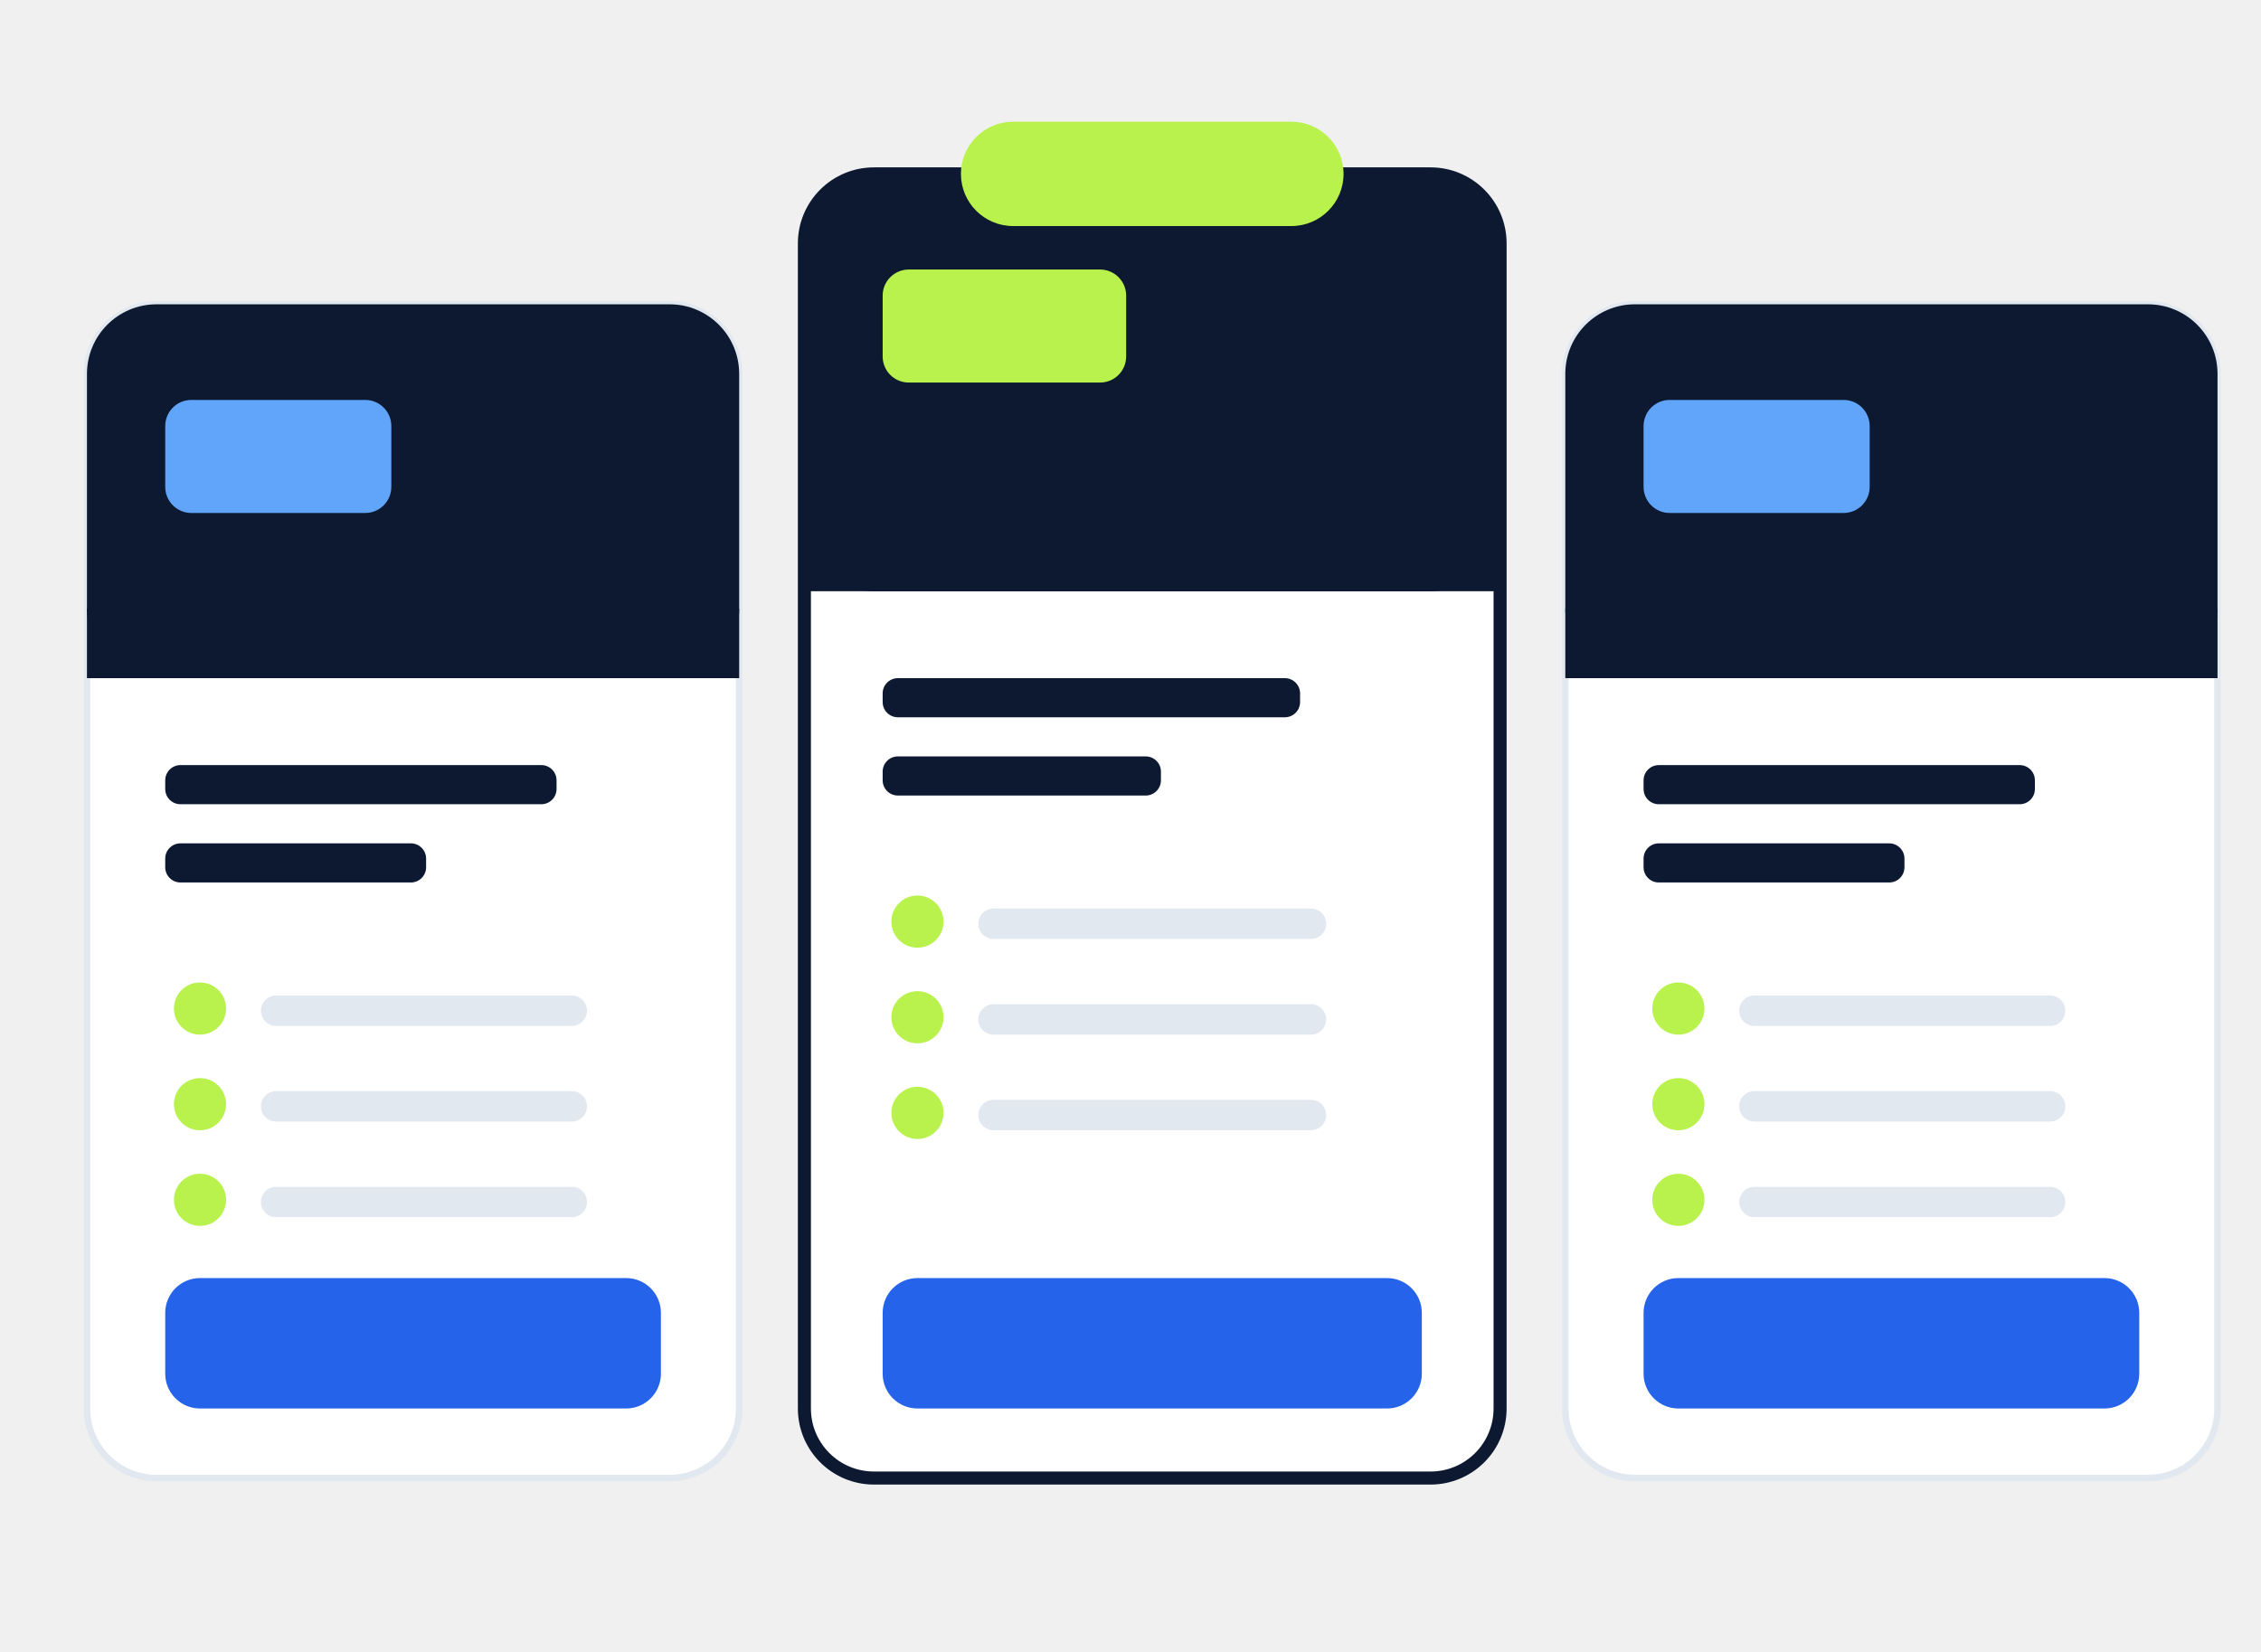
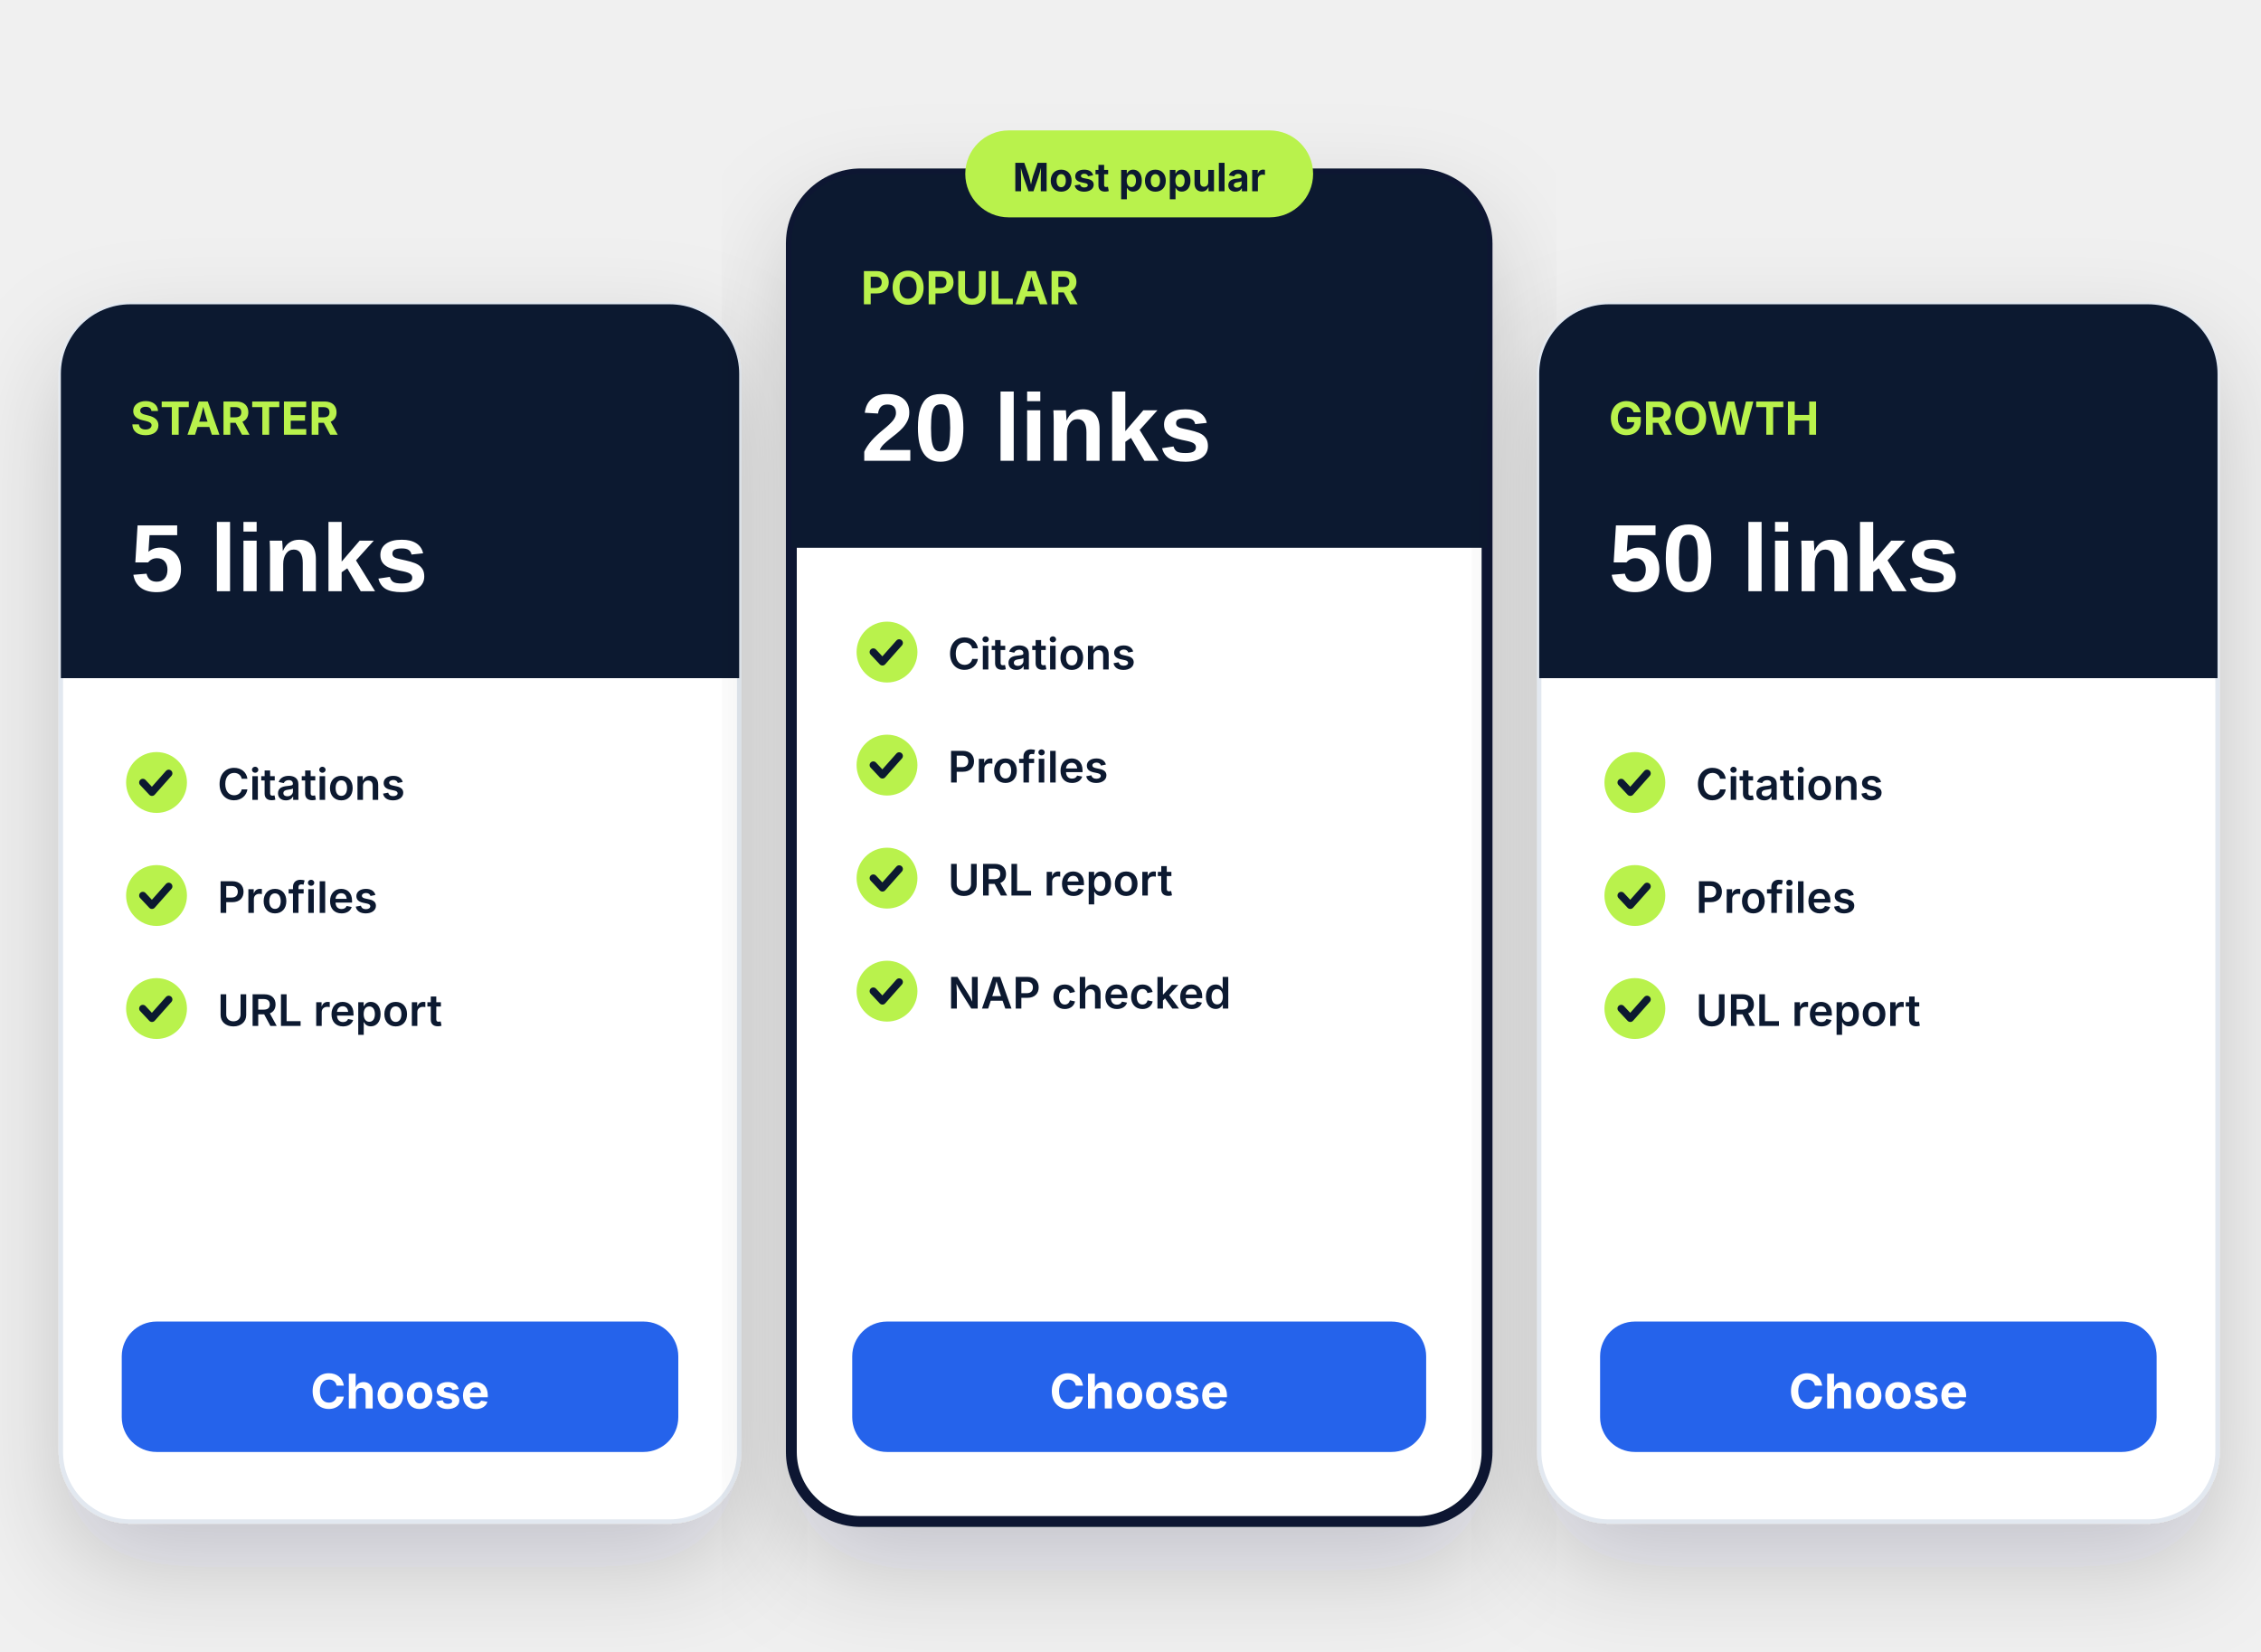
<svg xmlns="http://www.w3.org/2000/svg" viewBox="0 0 520 380" role="img" aria-labelledby="t">
-   <rect x="20" y="70" width="150" height="270" rx="16" fill="#FFFFFF" stroke="#E2E8F0" stroke-width="1.5" />
-   <rect x="20" y="70" width="150" height="86" rx="16" fill="#0C1930" />
-   <rect x="20" y="140" width="150" height="16" fill="#0C1930" />
-   <rect x="38" y="92" width="52" height="26" rx="6" fill="#60A5FA" />
-   <rect x="38" y="176" width="90" height="9" rx="3.5" fill="#0C1930" />
-   <rect x="38" y="194" width="60" height="9" rx="3.5" fill="#0C1930" />
-   <circle cx="46" cy="232" r="6" fill="#B9F24C" />
-   <rect x="60" y="229" width="75" height="7" rx="3.5" fill="#E2E8F0" />
-   <circle cx="46" cy="254" r="6" fill="#B9F24C" />
-   <rect x="60" y="251" width="75" height="7" rx="3.5" fill="#E2E8F0" />
-   <circle cx="46" cy="276" r="6" fill="#B9F24C" />
-   <rect x="60" y="273" width="75" height="7" rx="3.5" fill="#E2E8F0" />
-   <rect x="38" y="294" width="114" height="30" rx="8" fill="#2563EB" />
-   <rect x="185" y="40" width="160" height="300" rx="16" fill="#FFFFFF" stroke="#0C1930" stroke-width="3" />
-   <rect x="185" y="40" width="160" height="96" rx="16" fill="#0C1930" />
-   <rect x="185" y="120" width="160" height="16" fill="#0C1930" />
-   <rect x="203" y="62" width="56" height="26" rx="6" fill="#B9F24C" />
-   <rect x="203" y="156" width="96" height="9" rx="3.5" fill="#0C1930" />
-   <rect x="203" y="174" width="64" height="9" rx="3.5" fill="#0C1930" />
-   <circle cx="211" cy="212" r="6" fill="#B9F24C" />
-   <rect x="225" y="209" width="80" height="7" rx="3.5" fill="#E2E8F0" />
-   <circle cx="211" cy="234" r="6" fill="#B9F24C" />
-   <rect x="225" y="231" width="80" height="7" rx="3.5" fill="#E2E8F0" />
-   <circle cx="211" cy="256" r="6" fill="#B9F24C" />
-   <rect x="225" y="253" width="80" height="7" rx="3.5" fill="#E2E8F0" />
-   <rect x="203" y="294" width="124" height="30" rx="8" fill="#2563EB" />
-   <rect x="221.0" y="28" width="88" height="24" rx="12" fill="#B9F24C" />
-   <rect x="360" y="70" width="150" height="270" rx="16" fill="#FFFFFF" stroke="#E2E8F0" stroke-width="1.5" />
-   <rect x="360" y="70" width="150" height="86" rx="16" fill="#0C1930" />
-   <rect x="360" y="140" width="150" height="16" fill="#0C1930" />
-   <rect x="378" y="92" width="52" height="26" rx="6" fill="#60A5FA" />
-   <rect x="378" y="176" width="90" height="9" rx="3.5" fill="#0C1930" />
-   <rect x="378" y="194" width="60" height="9" rx="3.5" fill="#0C1930" />
-   <circle cx="386" cy="232" r="6" fill="#B9F24C" />
-   <rect x="400" y="229" width="75" height="7" rx="3.5" fill="#E2E8F0" />
-   <circle cx="386" cy="254" r="6" fill="#B9F24C" />
-   <rect x="400" y="251" width="75" height="7" rx="3.5" fill="#E2E8F0" />
-   <circle cx="386" cy="276" r="6" fill="#B9F24C" />
-   <rect x="400" y="273" width="75" height="7" rx="3.5" fill="#E2E8F0" />
-   <rect x="378" y="294" width="114" height="30" rx="8" fill="#2563EB" />
+   <defs>
+     <filter id="sh" x="-10%" y="-10%" width="120%" height="130%">
+       <feDropShadow dx="0" dy="10" stdDeviation="12" flood-color="#0C1930" flood-opacity=".18" />
+     </filter>
+   </defs>
+   <g filter="url(#sh)">
+     <rect x="14" y="70" width="156" height="280" rx="16" fill="#FFFFFF" stroke="#E2E8F0" stroke-width="1" />
+   </g>
+   <path d="M14 86 a16 16 0 0 1 16 -16 h124 a16 16 0 0 1 16 16 v70 h-156 z" fill="#0C1930" />
+   <text x="30" y="100" font-family="Inter, 'Segoe UI', Arial, Helvetica, sans-serif" font-size="10.5" font-weight="700" fill="#B9F24C" text-anchor="start">STARTER</text>
+   <text x="30" y="136" font-family="Manrope, 'Segoe UI', Arial, Helvetica, sans-serif" font-size="22" font-weight="800" fill="#FFFFFF" text-anchor="start">5 links</text>
+   <circle cx="36" cy="180" r="7" fill="#B9F24C" />
+   <path d="M32.85 180l2.1 2.24 3.85 -4.34" fill="none" stroke="#0C1930" stroke-width="1.7" stroke-linecap="round" stroke-linejoin="round" />
+   <text x="50" y="184" font-family="Inter, 'Segoe UI', Arial, Helvetica, sans-serif" font-size="10" font-weight="600" fill="#0C1930" text-anchor="start">Citations</text>
+   <circle cx="36" cy="206" r="7" fill="#B9F24C" />
+   <path d="M32.85 206l2.1 2.24 3.85 -4.34" fill="none" stroke="#0C1930" stroke-width="1.7" stroke-linecap="round" stroke-linejoin="round" />
+   <text x="50" y="210" font-family="Inter, 'Segoe UI', Arial, Helvetica, sans-serif" font-size="10" font-weight="600" fill="#0C1930" text-anchor="start">Profiles</text>
+   <circle cx="36" cy="232" r="7" fill="#B9F24C" />
+   <path d="M32.85 232l2.1 2.24 3.85 -4.34" fill="none" stroke="#0C1930" stroke-width="1.7" stroke-linecap="round" stroke-linejoin="round" />
+   <text x="50" y="236" font-family="Inter, 'Segoe UI', Arial, Helvetica, sans-serif" font-size="10" font-weight="600" fill="#0C1930" text-anchor="start">URL report</text>
+   <rect x="28" y="304" width="128" height="30" rx="8" fill="#2563EB" />
+   <text x="92.0" y="324" font-family="Inter, 'Segoe UI', Arial, Helvetica, sans-serif" font-size="11" font-weight="700" fill="#FFFFFF" text-anchor="middle">Choose</text>
+   <g filter="url(#sh)">
+     <rect x="182" y="40" width="160" height="310" rx="16" fill="#FFFFFF" stroke="#0C1930" stroke-width="2.5" />
+   </g>
+   <path d="M182 56 a16 16 0 0 1 16 -16 h128 a16 16 0 0 1 16 16 v70 h-160 z" fill="#0C1930" />
+   <text x="198" y="70" font-family="Inter, 'Segoe UI', Arial, Helvetica, sans-serif" font-size="10.5" font-weight="700" fill="#B9F24C" text-anchor="start">POPULAR</text>
+   <text x="198" y="106" font-family="Manrope, 'Segoe UI', Arial, Helvetica, sans-serif" font-size="22" font-weight="800" fill="#FFFFFF" text-anchor="start">20 links</text>
+   <circle cx="204" cy="150" r="7" fill="#B9F24C" />
+   <path d="M200.85 150l2.1 2.24 3.85 -4.34" fill="none" stroke="#0C1930" stroke-width="1.7" stroke-linecap="round" stroke-linejoin="round" />
+   <text x="218" y="154" font-family="Inter, 'Segoe UI', Arial, Helvetica, sans-serif" font-size="10" font-weight="600" fill="#0C1930" text-anchor="start">Citations</text>
+   <circle cx="204" cy="176" r="7" fill="#B9F24C" />
+   <path d="M200.85 176l2.1 2.24 3.85 -4.34" fill="none" stroke="#0C1930" stroke-width="1.7" stroke-linecap="round" stroke-linejoin="round" />
+   <text x="218" y="180" font-family="Inter, 'Segoe UI', Arial, Helvetica, sans-serif" font-size="10" font-weight="600" fill="#0C1930" text-anchor="start">Profiles</text>
+   <circle cx="204" cy="202" r="7" fill="#B9F24C" />
+   <path d="M200.85 202l2.1 2.24 3.85 -4.34" fill="none" stroke="#0C1930" stroke-width="1.7" stroke-linecap="round" stroke-linejoin="round" />
+   <text x="218" y="206" font-family="Inter, 'Segoe UI', Arial, Helvetica, sans-serif" font-size="10" font-weight="600" fill="#0C1930" text-anchor="start">URL report</text>
+   <circle cx="204" cy="228" r="7" fill="#B9F24C" />
+   <path d="M200.85 228l2.1 2.24 3.85 -4.34" fill="none" stroke="#0C1930" stroke-width="1.7" stroke-linecap="round" stroke-linejoin="round" />
+   <text x="218" y="232" font-family="Inter, 'Segoe UI', Arial, Helvetica, sans-serif" font-size="10" font-weight="600" fill="#0C1930" text-anchor="start">NAP checked</text>
+   <rect x="196" y="304" width="132" height="30" rx="8" fill="#2563EB" />
+   <text x="262.0" y="324" font-family="Inter, 'Segoe UI', Arial, Helvetica, sans-serif" font-size="11" font-weight="700" fill="#FFFFFF" text-anchor="middle">Choose</text>
+   <rect x="222.0" y="30" width="80" height="20" rx="10" fill="#B9F24C" />
+   <text x="262.0" y="44" font-family="Inter, 'Segoe UI', Arial, Helvetica, sans-serif" font-size="9" font-weight="700" fill="#0C1930" text-anchor="middle">Most popular</text>
+   <g filter="url(#sh)">
+     <rect x="354" y="70" width="156" height="280" rx="16" fill="#FFFFFF" stroke="#E2E8F0" stroke-width="1" />
+   </g>
+   <path d="M354 86 a16 16 0 0 1 16 -16 h124 a16 16 0 0 1 16 16 v70 h-156 z" fill="#0C1930" />
+   <text x="370" y="100" font-family="Inter, 'Segoe UI', Arial, Helvetica, sans-serif" font-size="10.5" font-weight="700" fill="#B9F24C" text-anchor="start">GROWTH</text>
+   <text x="370" y="136" font-family="Manrope, 'Segoe UI', Arial, Helvetica, sans-serif" font-size="22" font-weight="800" fill="#FFFFFF" text-anchor="start">50 links</text>
+   <circle cx="376" cy="180" r="7" fill="#B9F24C" />
+   <path d="M372.85 180l2.1 2.24 3.85 -4.34" fill="none" stroke="#0C1930" stroke-width="1.7" stroke-linecap="round" stroke-linejoin="round" />
+   <text x="390" y="184" font-family="Inter, 'Segoe UI', Arial, Helvetica, sans-serif" font-size="10" font-weight="600" fill="#0C1930" text-anchor="start">Citations</text>
+   <circle cx="376" cy="206" r="7" fill="#B9F24C" />
+   <path d="M372.85 206l2.1 2.24 3.85 -4.34" fill="none" stroke="#0C1930" stroke-width="1.7" stroke-linecap="round" stroke-linejoin="round" />
+   <text x="390" y="210" font-family="Inter, 'Segoe UI', Arial, Helvetica, sans-serif" font-size="10" font-weight="600" fill="#0C1930" text-anchor="start">Profiles</text>
+   <circle cx="376" cy="232" r="7" fill="#B9F24C" />
+   <path d="M372.85 232l2.1 2.24 3.85 -4.34" fill="none" stroke="#0C1930" stroke-width="1.7" stroke-linecap="round" stroke-linejoin="round" />
+   <text x="390" y="236" font-family="Inter, 'Segoe UI', Arial, Helvetica, sans-serif" font-size="10" font-weight="600" fill="#0C1930" text-anchor="start">URL report</text>
+   <rect x="368" y="304" width="128" height="30" rx="8" fill="#2563EB" />
+   <text x="432.0" y="324" font-family="Inter, 'Segoe UI', Arial, Helvetica, sans-serif" font-size="11" font-weight="700" fill="#FFFFFF" text-anchor="middle">Choose</text>
</svg>
